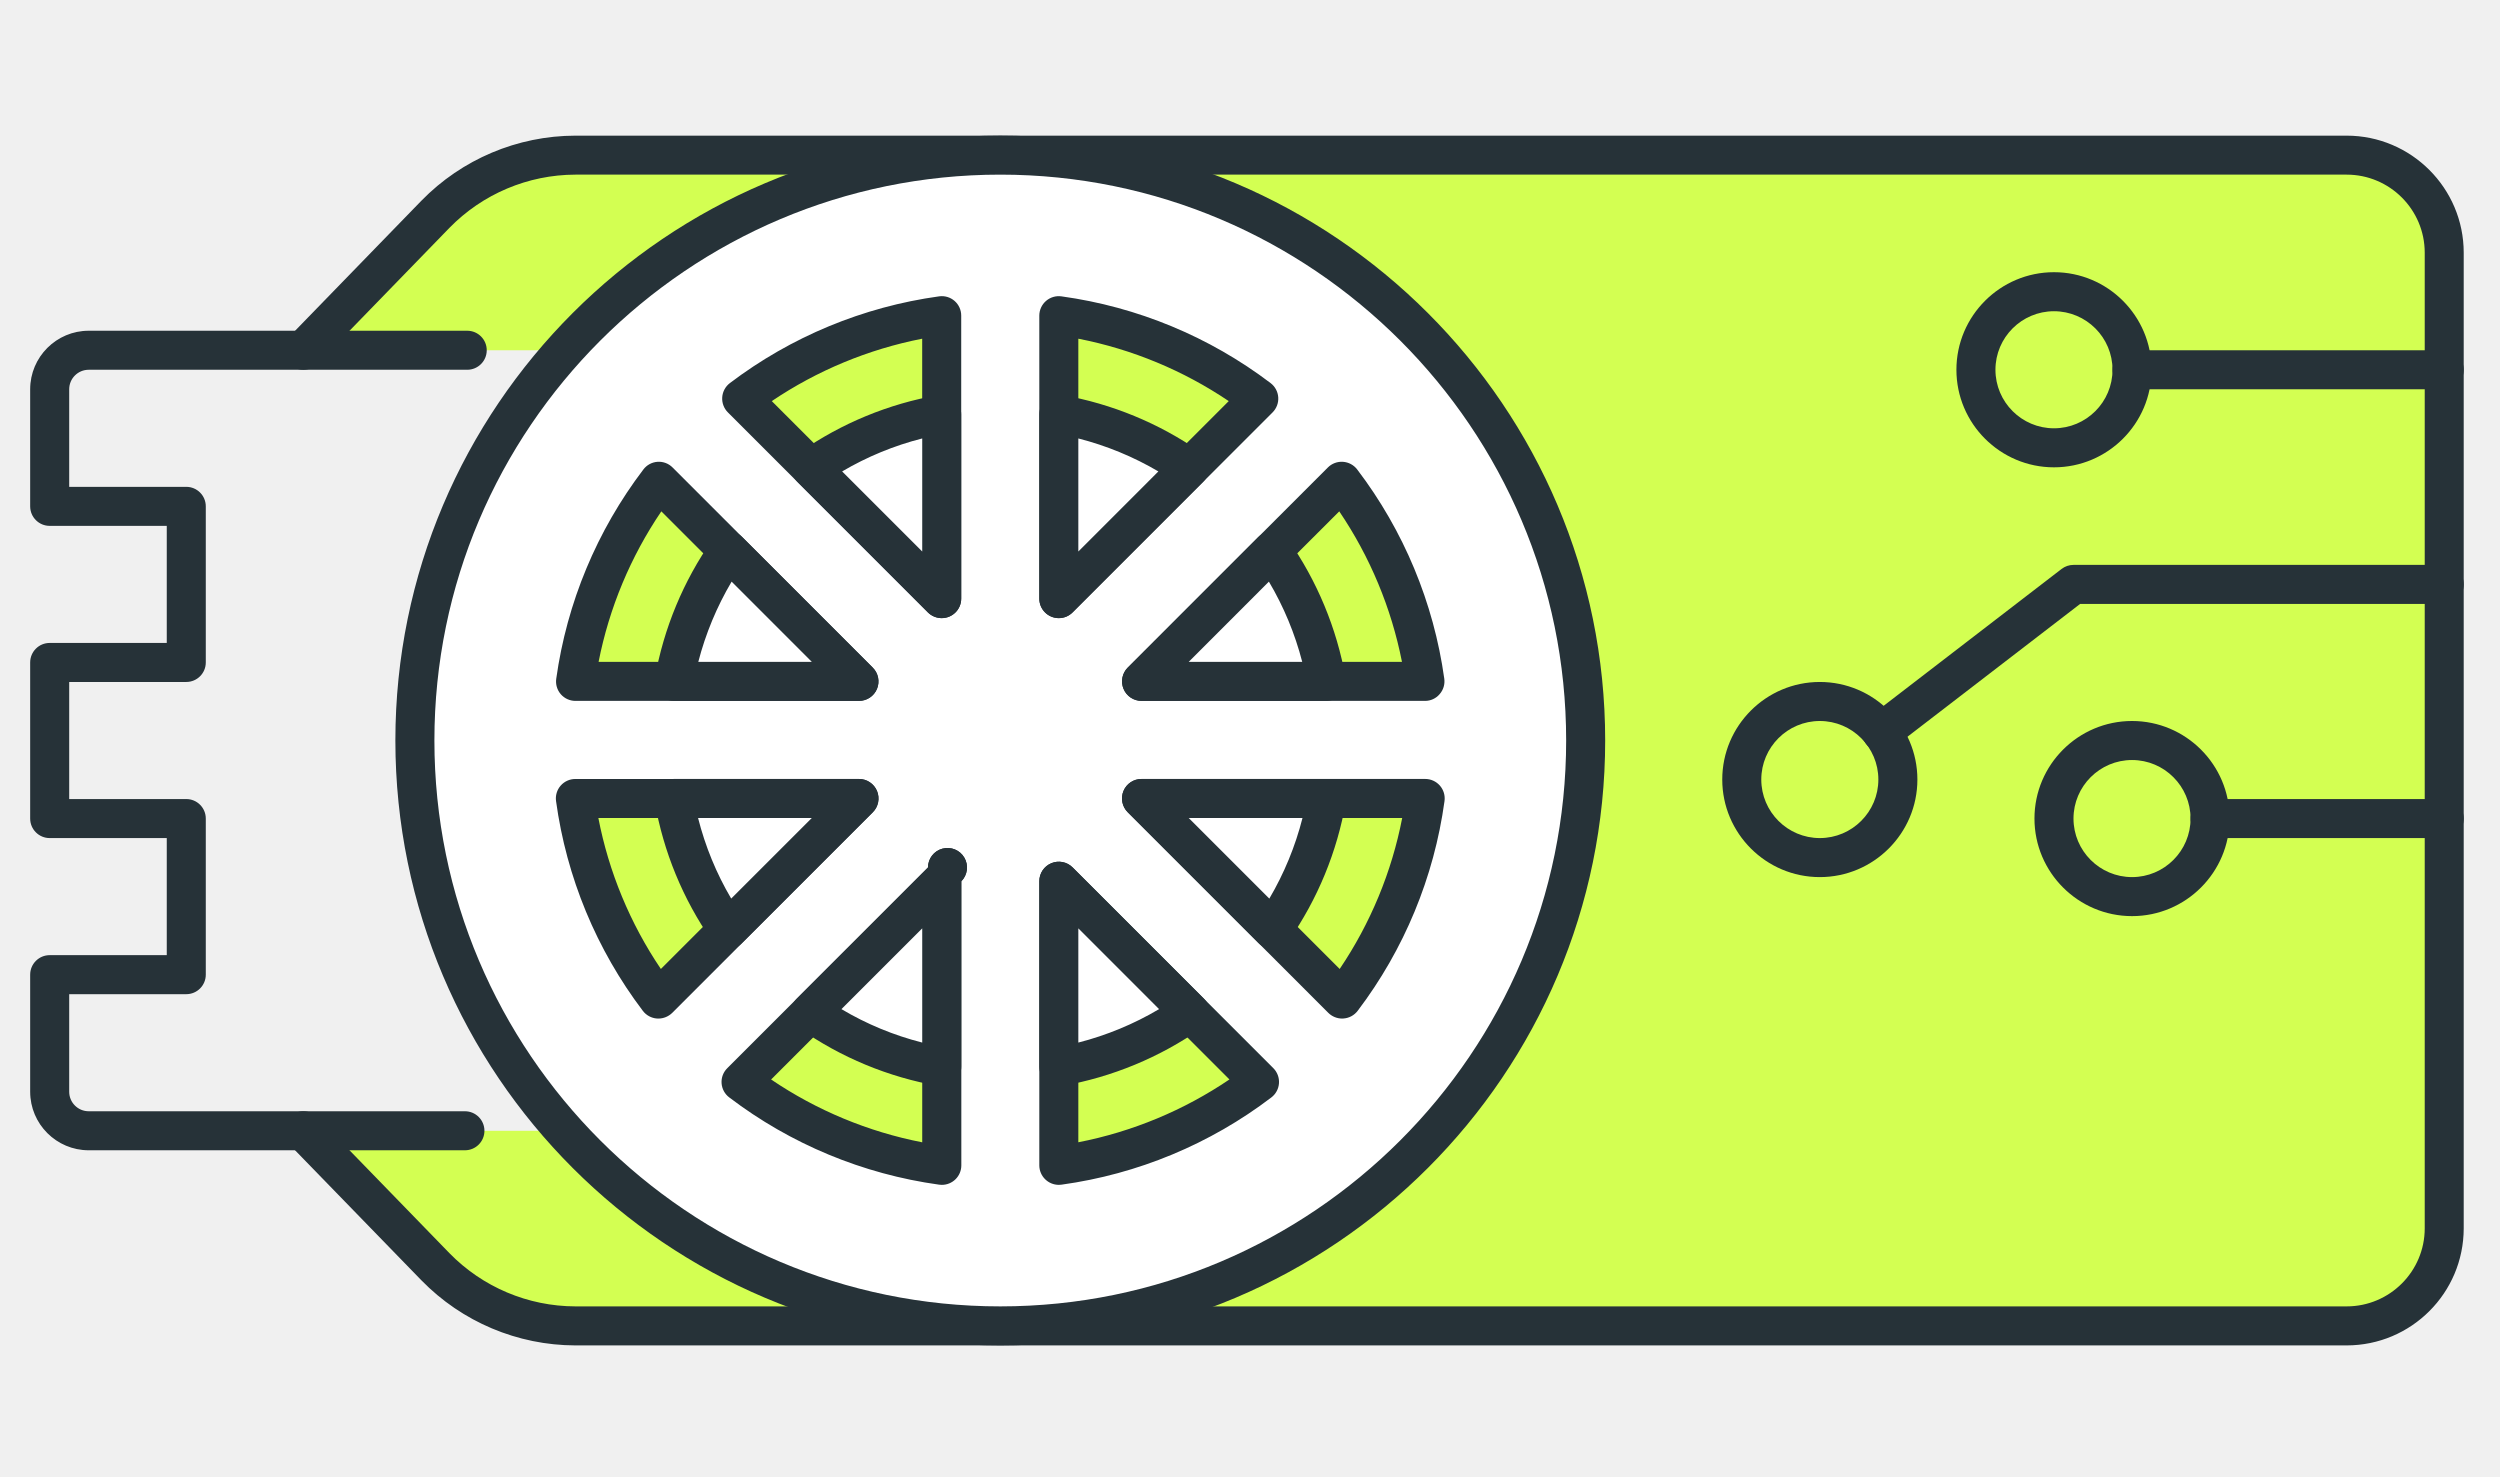
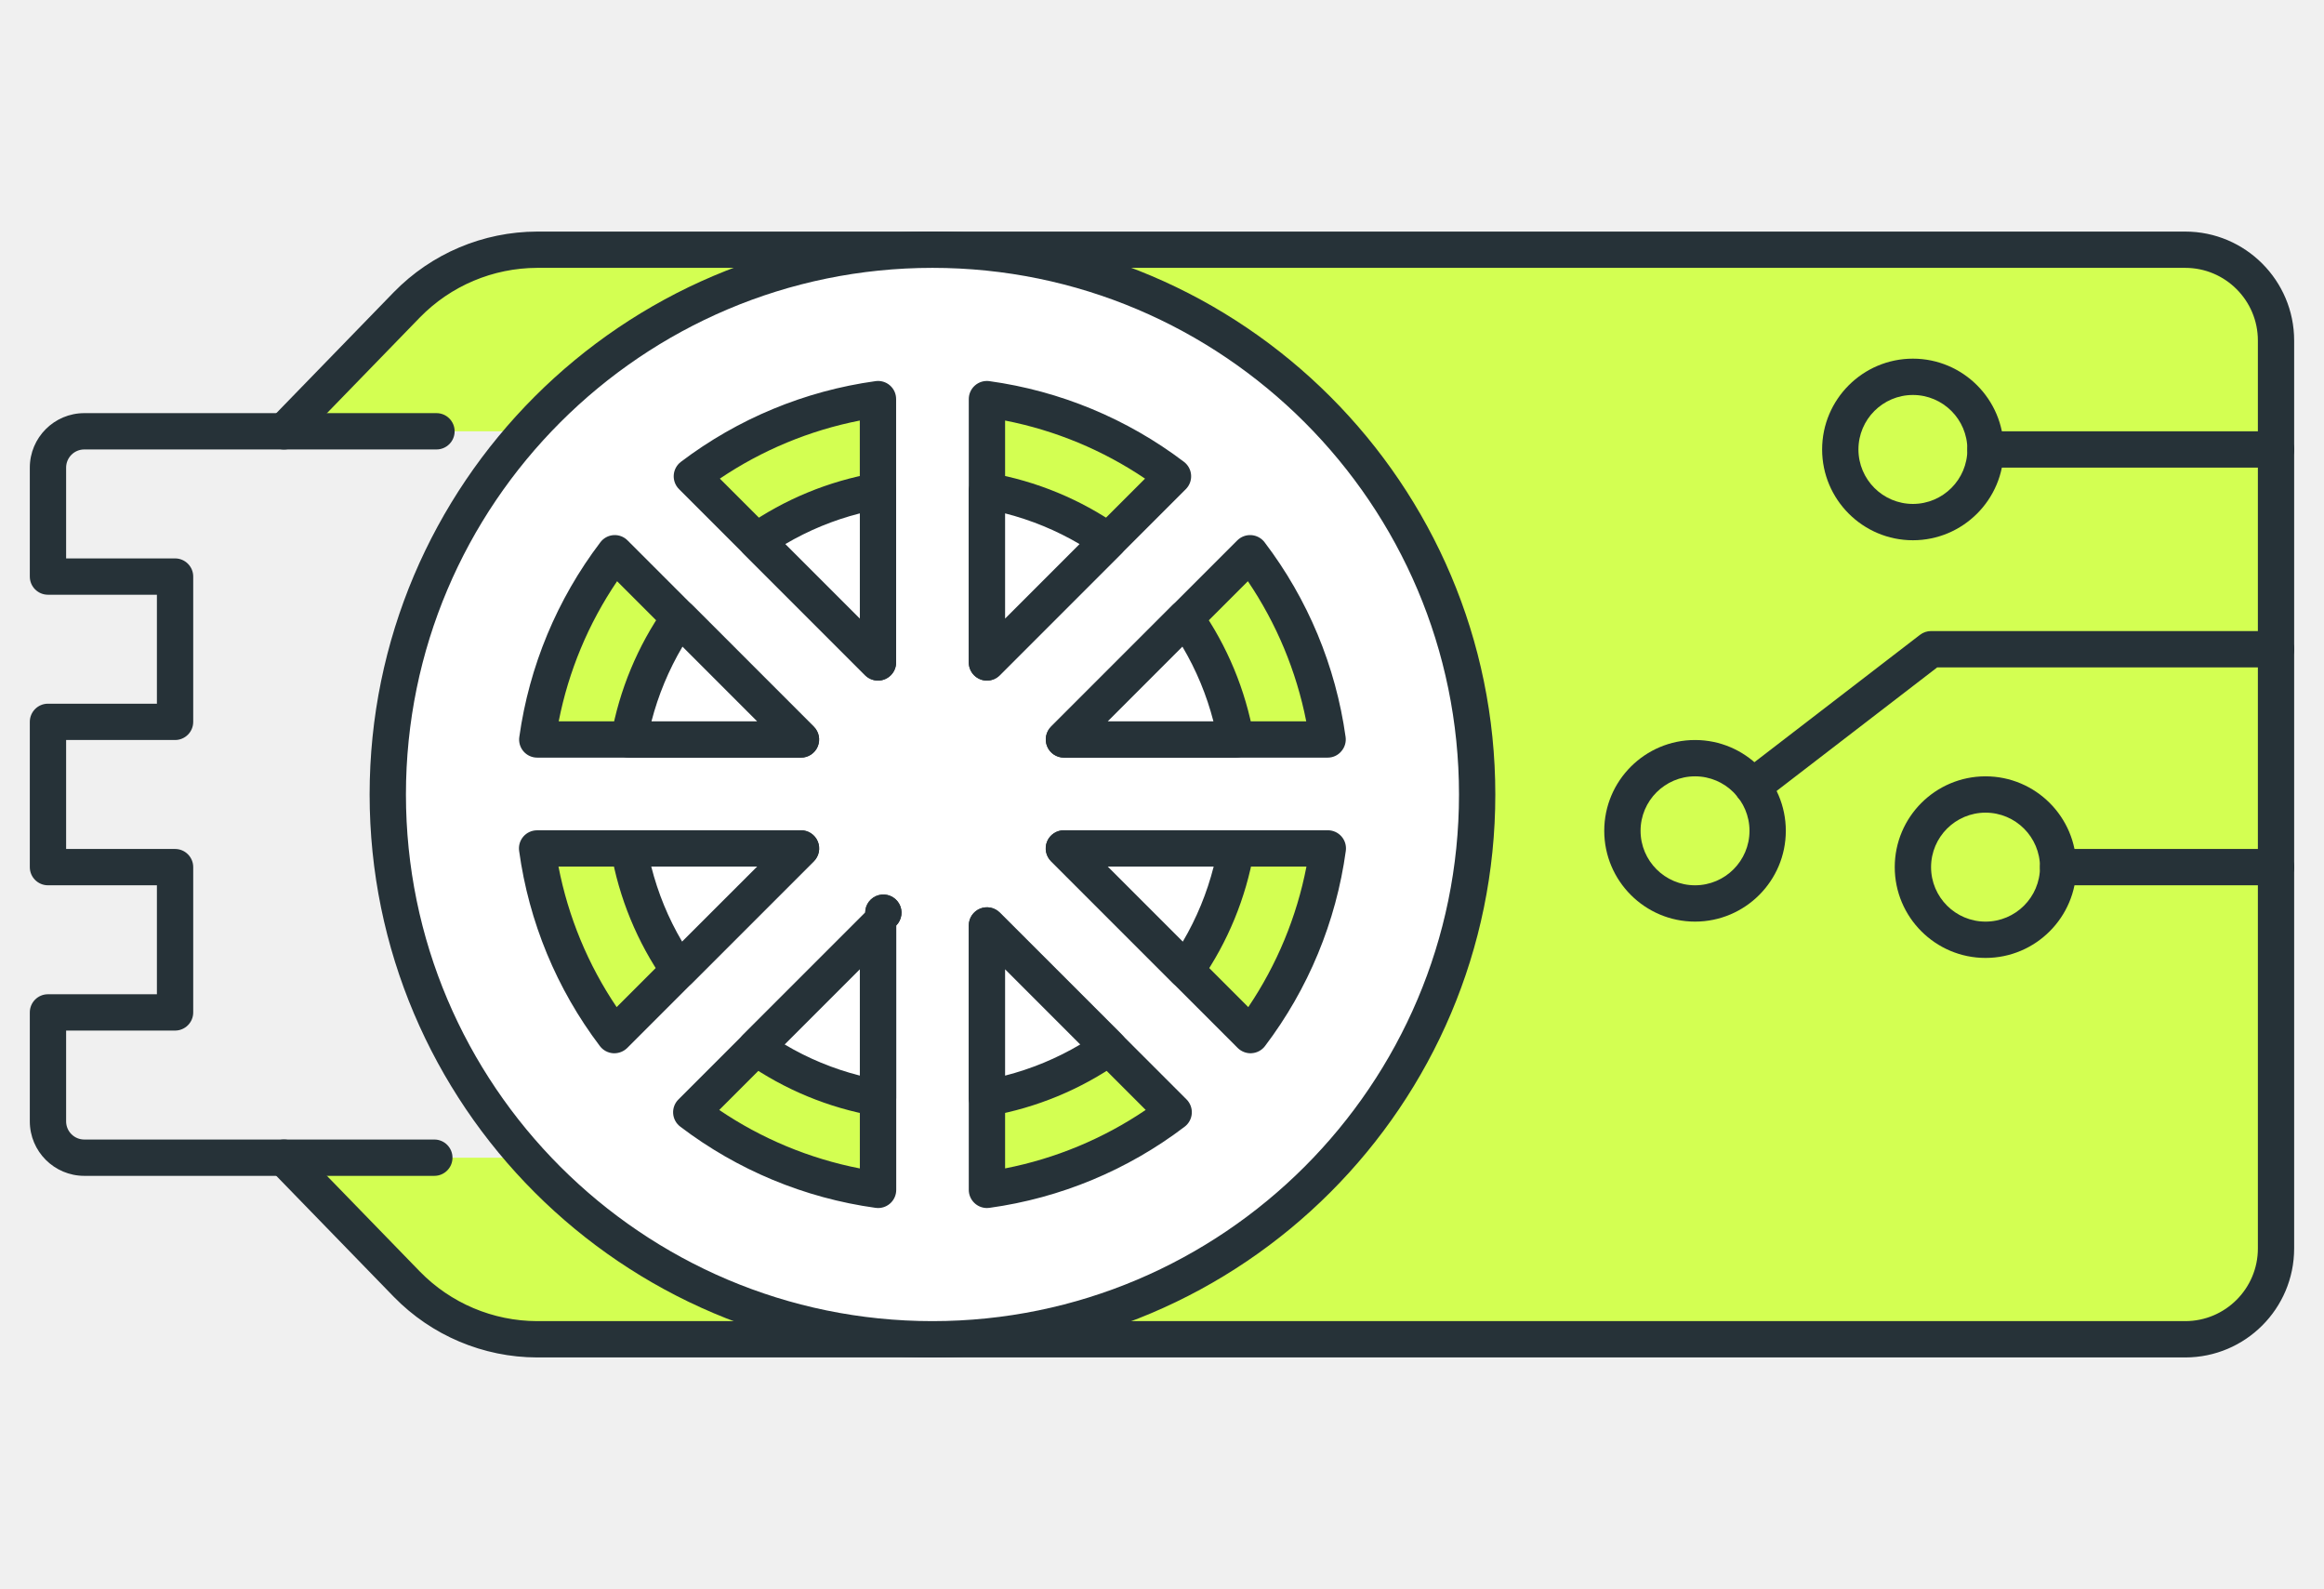
- <svg xmlns="http://www.w3.org/2000/svg" class="svg-icon" style="overflow:hidden;fill:currentColor" viewBox="0 0 1024.959 605.197" version="1.1" id="svg39" width="1024.959" height="605.197">
+ <svg xmlns="http://www.w3.org/2000/svg" class="svg-icon" style="overflow:hidden;fill:currentColor" viewBox="0 0 1024 700" version="1.1" id="svg39" width="1024" height="700">
  <defs id="defs39" />
-   <path d="m 962.098,63.597 h -726.192 c -21.617,10e-4 -42.313,8.751 -57.376,24.256 l -54.16,55.744 h 107.184 c -38.096,42.48 -61.472,98.448 -61.472,160 0,61.552 23.376,117.52 61.472,160 h -107.184 l 54.144,55.744 c 15.07,15.504 35.771,24.253 57.392,24.256 h 398.176 328 c 22.091,0 40,-17.909 40,-40 V 103.597 c 0.01,-22.089 -17.895,-40 -39.984,-40 z" fill="#ff5252" id="path1" style="fill:#d3ff52;fill-opacity:1" />
-   <path d="m 956.098,551.597 h -720.192 c -23.768,-0.052 -46.517,-9.664 -63.12,-26.672 l -54.16,-55.744 c -3.08,-3.172 -3.004,-8.24 0.168,-11.32 3.172,-3.08 8.24,-3.004 11.32,0.168 l 54.144,55.744 c 13.585,13.918 32.199,21.783 51.648,21.824 h 720.192 c 4.418,0 8,3.582 8,8 0,4.418 -3.582,8 -8,8 z m 6,0 h -8 c -4.418,0 -8,-3.582 -8,-8 0,-4.418 3.582,-8 8,-8 h 8 c 17.648,0 32,-14.352 32,-32 V 103.597 c 0,-17.648 -14.352,-32 -32,-32 h -726.192 c -19.447,0.048 -38.059,7.912 -51.648,21.824 l -54.144,55.76 c -3.08,3.172 -8.148,3.248 -11.32,0.168 -3.172,-3.08 -3.248,-8.148 -0.168,-11.32 l 54.144,-55.744 c 16.603,-17.008 39.352,-26.62 63.12,-26.672 h 726.192 c 26.464,0 48,21.536 48,48 v 400 c -0.026,26.49 -21.494,47.958 -47.984,47.984 z" fill="#263238" id="path2" />
-   <path d="M 1002.098,159.597 H 874.098 a 8,8 0 0 1 0,-16 h 128 a 8,8 0 0 1 0,16 z" fill="#263238" id="path3" />
-   <path d="m 842.098,191.597 c -22.048,0 -40,-17.936 -40,-40 0,-22.064 17.952,-40 40,-40 22.048,0 40,17.936 40,40 0,22.064 -17.952,40 -40,40 z m 0,-64 c -13.232,0 -24,10.768 -24,24 0,13.232 10.768,24 24,24 13.232,0 24,-10.768 24,-24 0,-13.232 -10.768,-24 -24,-24 z m 160,216 h -96 a 8,8 0 0 1 0,-16 h 96 a 8,8 0 0 1 0,16 z" fill="#263238" id="path4" />
-   <path d="m 874.098,375.597 c -22.048,0 -40,-17.936 -40,-40 0,-22.064 17.952,-40 40,-40 22.048,0 40,17.936 40,40 0,22.064 -17.952,40 -40,40 z m 0,-64 c -13.232,0 -24,10.768 -24,24 0,13.232 10.768,24 24,24 13.232,0 24,-10.768 24,-24 0,-13.232 -10.768,-24 -24,-24 z m -102.704,-3.472 a 8,8 0 0 1 -4.88,-14.336 l 78.704,-60.528 a 8,8 0 0 1 4.88,-1.664 h 152 a 8,8 0 0 1 0,16 H 852.818 l -76.544,58.88 a 8.048,8.048 0 0 1 -4.88,1.648 z" fill="#263238" id="path5" />
-   <path d="m 746.098,359.597 c -22.048,0 -40,-17.936 -40,-40 0,-22.064 17.952,-40 40,-40 22.048,0 40,17.936 40,40 0,22.064 -17.952,40 -40,40 z m 0,-64 c -13.232,0 -24,10.768 -24,24 0,13.232 10.768,24 24,24 13.232,0 24,-10.768 24,-24 0,-13.232 -10.768,-24 -24,-24 z" fill="#263238" id="path6" />
-   <path d="m 410.098,63.597 c -132.336,0 -240,107.664 -240,240 0,132.336 107.664,240 240,240 132.336,0 240,-107.664 240,-240 0,-132.336 -107.664,-240 -240,-240 z m 174.128,215.76 h -116.192 l 82.032,-82.032 a 175.008,175.008 0 0 1 34.16,82.032 z m -150.128,-149.92 a 174.912,174.912 0 0 1 82,34 l -82,82 z m -48,115.984 -82,-82 a 174.912,174.912 0 0 1 82,-34 z m 0,232.336 a 174.976,174.976 0 0 1 -82.272,-34.192 l 82.272,-82.272 z m 48,-116.464 82.272,82.272 a 174.896,174.896 0 0 1 -82.272,34.192 z m -163.968,-163.968 82.032,82.032 h -116.192 a 174.688,174.688 0 0 1 34.16,-82.032 z m -34.24,130.032 h 116.272 l -82.224,82.224 a 174.608,174.608 0 0 1 -34.048,-82.224 z m 314.368,82.24 -82.224,-82.24 h 116.272 a 175.056,175.056 0 0 1 -34.048,82.24 z" fill="#ffffff" id="path7" />
-   <path d="m 410.098,551.597 c -136.752,0 -248,-111.248 -248,-248 0,-136.752 111.248,-248 248,-248 136.752,0 248,111.248 248,248 0,136.752 -111.248,248 -248,248 z m 0,-480 c -127.92,0 -232,104.08 -232,232 0,127.92 104.08,232 232,232 127.92,0 232,-104.08 232,-232 0,-127.92 -104.08,-232 -232,-232 z m 24,414.176 a 8.016,8.016 0 0 1 -8,-8 v -116.464 a 8,8 0 0 1 13.664,-5.664 l 82.272,82.272 a 8,8 0 0 1 -0.8,12.016 183.52,183.52 0 0 1 -86.016,35.76 9.44,9.44 0 0 1 -1.12,0.08 z m 8,-105.168 v 87.712 a 167.936,167.936 0 0 0 61.952,-25.76 z m -56,105.168 a 8.496,8.496 0 0 1 -1.088,-0.08 183.68,183.68 0 0 1 -86.016,-35.76 7.936,7.936 0 0 1 -0.8,-12.016 l 82.272,-82.272 a 8,8 0 1 1 13.664,5.664 v 116.464 a 7.984,7.984 0 0 1 -8.032,8 z m -69.952,-43.2 a 167.664,167.664 0 0 0 61.952,25.76 v -87.712 z m -46.224,-24.976 -0.544,-0.016 a 8,8 0 0 1 -5.824,-3.152 183.744,183.744 0 0 1 -35.584,-85.984 7.968,7.968 0 0 1 7.92,-9.072 h 116.272 a 8,8 0 0 1 5.664,13.664 l -82.24,82.24 a 8.16,8.16 0 0 1 -5.664,2.32 z m -24.608,-82.24 c 4.272,22.096 12.992,43.2 25.632,61.904 l 61.904,-61.904 z m 304.944,82.24 a 8.112,8.112 0 0 1 -5.664,-2.336 l -82.224,-82.24 a 7.984,7.984 0 0 1 5.664,-13.664 h 116.272 a 7.984,7.984 0 0 1 7.92,9.072 183.6,183.6 0 0 1 -35.6,85.984 7.952,7.952 0 0 1 -5.824,3.152 c -0.176,0.032 -0.368,0.032 -0.544,0.032 z m -62.912,-82.24 61.904,61.904 a 167.68,167.68 0 0 0 25.632,-61.904 z m 96.88,-48 h -116.192 a 8,8 0 0 1 -5.664,-13.664 l 82.032,-82.032 a 8,8 0 0 1 12.016,0.8 183.472,183.472 0 0 1 35.712,85.776 7.936,7.936 0 0 1 -1.888,6.336 7.808,7.808 0 0 1 -6.016,2.784 z m -96.88,-16 h 87.44 a 168.048,168.048 0 0 0 -25.712,-61.712 z m -135.184,16 h -116.192 a 7.952,7.952 0 0 1 -7.92,-9.088 183.808,183.808 0 0 1 35.712,-85.776 7.936,7.936 0 0 1 12.016,-0.8 l 82.032,82.032 a 7.984,7.984 0 0 1 -5.648,13.632 z m -106.752,-16 h 87.44 l -61.712,-61.712 a 167.52,167.52 0 0 0 -25.728,61.712 z m 140.688,-17.936 a 8.064,8.064 0 0 1 -5.664,-2.336 l -82,-82 a 7.984,7.984 0 0 1 0.816,-12.032 183.584,183.584 0 0 1 85.744,-35.552 7.952,7.952 0 0 1 9.088,7.92 v 116 a 8,8 0 0 1 -7.984,8 z m -69.68,-88.976 61.664,61.664 v -87.248 a 168.08,168.08 0 0 0 -61.664,25.584 z m 117.68,88.976 a 8,8 0 0 1 -8,-8 V 129.421 a 7.984,7.984 0 0 1 9.088,-7.92 183.472,183.472 0 0 1 85.728,35.552 8,8 0 0 1 0.816,12.032 l -82,82 a 7.936,7.936 0 0 1 -5.632,2.336 z m 8,-114.56 v 87.248 l 61.664,-61.664 a 167.84,167.84 0 0 0 -61.664,-25.584 z" fill="#263238" id="path8" />
-   <path d="m 543.81,279.357 a 135.088,135.088 0 0 0 -22.24,-53.536 l -53.536,53.536 z" fill="#ffffff" id="path9" />
-   <path d="m 543.81,287.357 h -75.776 a 8,8 0 0 1 -5.664,-13.664 l 53.536,-53.552 a 8.384,8.384 0 0 1 6.352,-2.32 8.032,8.032 0 0 1 5.856,3.392 142.448,142.448 0 0 1 23.552,56.704 8.048,8.048 0 0 1 -7.856,9.44 z m -56.464,-16 h 46.544 a 126.368,126.368 0 0 0 -13.664,-32.896 z" fill="#263238" id="path10" />
-   <path d="m 352.162,279.357 -53.536,-53.536 a 135.04,135.04 0 0 0 -22.24,53.536 z" fill="#ffffff" id="path11" />
-   <path d="m 352.162,287.357 h -75.792 a 7.952,7.952 0 0 1 -7.872,-9.424 142.448,142.448 0 0 1 23.568,-56.704 8.032,8.032 0 0 1 5.856,-3.392 8.32,8.32 0 0 1 6.352,2.32 l 53.536,53.552 a 7.984,7.984 0 0 1 -5.648,13.648 z m -65.872,-16 h 46.544 l -32.88,-32.896 a 127.152,127.152 0 0 0 -13.664,32.896 z" fill="#263238" id="path12" />
-   <path d="m 468.034,327.357 53.744,53.744 a 134.864,134.864 0 0 0 22.112,-53.744 z" fill="#ffffff" id="path13" />
-   <path d="m 521.762,389.101 a 8.112,8.112 0 0 1 -5.664,-2.336 l -53.728,-53.728 a 7.984,7.984 0 0 1 5.664,-13.664 h 75.856 a 7.952,7.952 0 0 1 7.872,9.392 142.176,142.176 0 0 1 -23.424,56.912 8,8 0 0 1 -5.856,3.408 z m -34.416,-53.744 33.056,33.056 a 126.24,126.24 0 0 0 13.6,-33.056 z" fill="#263238" id="path14" />
-   <path d="m 487.602,191.917 a 135.216,135.216 0 0 0 -53.504,-22.08 v 75.584 z" fill="#ffffff" id="path15" />
-   <path d="m 434.098,253.421 a 8,8 0 0 1 -8,-8 v -75.584 a 8.016,8.016 0 0 1 9.408,-7.872 142.24,142.24 0 0 1 56.672,23.392 7.952,7.952 0 0 1 1.072,12.208 l -53.504,53.504 a 7.952,7.952 0 0 1 -5.648,2.352 z m 8,-73.664 v 46.352 l 32.816,-32.832 a 126.432,126.432 0 0 0 -32.816,-13.52 z" fill="#263238" id="path16" />
-   <path d="m 434.098,361.293 v 76.048 a 135.04,135.04 0 0 0 53.776,-22.288 z" fill="#ffffff" id="path17" />
-   <path d="m 434.098,445.341 a 8.048,8.048 0 0 1 -8,-8 v -76.048 a 8,8 0 0 1 13.664,-5.664 l 53.776,53.76 a 8.016,8.016 0 0 1 -1.056,12.208 142.64,142.64 0 0 1 -56.96,23.6 7.408,7.408 0 0 1 -1.424,0.144 z m 8,-64.736 v 46.832 a 126.624,126.624 0 0 0 33.104,-13.712 z" fill="#263238" id="path18" />
-   <path d="m 332.594,191.917 53.504,53.504 v -75.584 a 135.12,135.12 0 0 0 -53.504,22.08 z" fill="#ffffff" id="path19" />
-   <path d="m 386.098,253.421 a 8.064,8.064 0 0 1 -5.664,-2.336 l -53.504,-53.504 a 8.016,8.016 0 0 1 1.072,-12.208 141.936,141.936 0 0 1 56.672,-23.392 8,8 0 0 1 9.408,7.872 v 75.584 a 8,8 0 0 1 -7.984,7.984 z m -40.832,-60.144 32.832,32.832 v -46.352 a 125.664,125.664 0 0 0 -32.832,13.52 z" fill="#263238" id="path20" />
-   <path d="m 352.162,327.357 h -75.856 a 135.28,135.28 0 0 0 22.112,53.744 z" fill="#ffffff" id="path21" />
-   <path d="m 298.418,389.101 a 7.968,7.968 0 0 1 -6.56,-3.44 142.32,142.32 0 0 1 -23.424,-56.912 7.968,7.968 0 0 1 7.872,-9.392 h 75.856 a 8,8 0 0 1 5.664,13.664 l -53.744,53.728 a 8.064,8.064 0 0 1 -5.664,2.352 z m -12.224,-53.744 c 2.96,11.664 7.504,22.736 13.584,33.04 l 33.056,-33.04 z" fill="#263238" id="path22" />
-   <path d="m 332.322,415.069 a 135.28,135.28 0 0 0 53.776,22.288 v -76.048 z" fill="#ffffff" id="path23" />
-   <path d="m 386.098,445.341 a 8.384,8.384 0 0 1 -1.408,-0.128 141.84,141.84 0 0 1 -56.96,-23.616 7.936,7.936 0 0 1 -1.056,-12.192 l 53.776,-53.76 a 8,8 0 1 1 13.664,5.664 v 76.048 a 8.016,8.016 0 0 1 -8.016,7.984 z m -41.12,-31.616 c 10.336,6.144 21.408,10.72 33.12,13.712 v -46.832 z m -154.368,57.872 H 36.37 c -13.232,0 -24,-10.768 -24,-24 v -48 a 8,8 0 0 1 8,-8 h 48 v -48 h -48 a 8,8 0 0 1 -8,-8 v -64 a 8,8 0 0 1 8,-8 h 48 v -48 h -48 a 8,8 0 0 1 -8,-8 v -48 c 0,-13.232 10.768,-24 24,-24 H 191.554 a 8,8 0 0 1 0,16 H 36.37 a 8,8 0 0 0 -8,8 v 40 h 48 a 8,8 0 0 1 8,8 v 64 a 8,8 0 0 1 -8,8 h -48 v 48 h 48 a 8,8 0 0 1 8,8 v 64 a 8,8 0 0 1 -8,8 h -48 v 40 a 8,8 0 0 0 8,8 H 190.61 a 8,8 0 0 1 0,16 z" fill="#263238" id="path24" />
+   <g id="g1" transform="translate(0.7663805,46.40303)">
+     <path d="m 962.098,63.597 h -726.192 c -21.617,10e-4 -42.313,8.751 -57.376,24.256 l -54.16,55.744 h 107.184 c -38.096,42.48 -61.472,98.448 -61.472,160 0,61.552 23.376,117.52 61.472,160 h -107.184 l 54.144,55.744 c 15.07,15.504 35.771,24.253 57.392,24.256 h 398.176 328 c 22.091,0 40,-17.909 40,-40 V 103.597 c 0.01,-22.089 -17.895,-40 -39.984,-40 z" fill="#ff5252" id="path1" style="fill:#d3ff52;fill-opacity:1" />
+     <path d="m 956.098,551.597 h -720.192 c -23.768,-0.052 -46.517,-9.664 -63.12,-26.672 l -54.16,-55.744 c -3.08,-3.172 -3.004,-8.24 0.168,-11.32 3.172,-3.08 8.24,-3.004 11.32,0.168 l 54.144,55.744 c 13.585,13.918 32.199,21.783 51.648,21.824 h 720.192 c 4.418,0 8,3.582 8,8 0,4.418 -3.582,8 -8,8 z m 6,0 h -8 c -4.418,0 -8,-3.582 -8,-8 0,-4.418 3.582,-8 8,-8 h 8 c 17.648,0 32,-14.352 32,-32 V 103.597 c 0,-17.648 -14.352,-32 -32,-32 h -726.192 c -19.447,0.048 -38.059,7.912 -51.648,21.824 l -54.144,55.76 c -3.08,3.172 -8.148,3.248 -11.32,0.168 -3.172,-3.08 -3.248,-8.148 -0.168,-11.32 l 54.144,-55.744 c 16.603,-17.008 39.352,-26.62 63.12,-26.672 h 726.192 c 26.464,0 48,21.536 48,48 v 400 c -0.026,26.49 -21.494,47.958 -47.984,47.984 z" fill="#263238" id="path2" />
+     <path d="M 1002.098,159.597 H 874.098 a 8,8 0 0 1 0,-16 h 128 a 8,8 0 0 1 0,16 z" fill="#263238" id="path3" />
+     <path d="m 842.098,191.597 c -22.048,0 -40,-17.936 -40,-40 0,-22.064 17.952,-40 40,-40 22.048,0 40,17.936 40,40 0,22.064 -17.952,40 -40,40 z m 0,-64 c -13.232,0 -24,10.768 -24,24 0,13.232 10.768,24 24,24 13.232,0 24,-10.768 24,-24 0,-13.232 -10.768,-24 -24,-24 z m 160,216 h -96 a 8,8 0 0 1 0,-16 h 96 a 8,8 0 0 1 0,16 z" fill="#263238" id="path4" />
+     <path d="m 874.098,375.597 c -22.048,0 -40,-17.936 -40,-40 0,-22.064 17.952,-40 40,-40 22.048,0 40,17.936 40,40 0,22.064 -17.952,40 -40,40 z m 0,-64 c -13.232,0 -24,10.768 -24,24 0,13.232 10.768,24 24,24 13.232,0 24,-10.768 24,-24 0,-13.232 -10.768,-24 -24,-24 z m -102.704,-3.472 a 8,8 0 0 1 -4.88,-14.336 l 78.704,-60.528 a 8,8 0 0 1 4.88,-1.664 h 152 a 8,8 0 0 1 0,16 H 852.818 l -76.544,58.88 a 8.048,8.048 0 0 1 -4.88,1.648 z" fill="#263238" id="path5" />
+     <path d="m 746.098,359.597 c -22.048,0 -40,-17.936 -40,-40 0,-22.064 17.952,-40 40,-40 22.048,0 40,17.936 40,40 0,22.064 -17.952,40 -40,40 z m 0,-64 c -13.232,0 -24,10.768 -24,24 0,13.232 10.768,24 24,24 13.232,0 24,-10.768 24,-24 0,-13.232 -10.768,-24 -24,-24 z" fill="#263238" id="path6" />
+     <path d="m 410.098,63.597 c -132.336,0 -240,107.664 -240,240 0,132.336 107.664,240 240,240 132.336,0 240,-107.664 240,-240 0,-132.336 -107.664,-240 -240,-240 z m 174.128,215.76 h -116.192 l 82.032,-82.032 a 175.008,175.008 0 0 1 34.16,82.032 z m -150.128,-149.92 a 174.912,174.912 0 0 1 82,34 l -82,82 z m -48,115.984 -82,-82 a 174.912,174.912 0 0 1 82,-34 z m 0,232.336 a 174.976,174.976 0 0 1 -82.272,-34.192 l 82.272,-82.272 z m 48,-116.464 82.272,82.272 a 174.896,174.896 0 0 1 -82.272,34.192 z m -163.968,-163.968 82.032,82.032 h -116.192 a 174.688,174.688 0 0 1 34.16,-82.032 z m -34.24,130.032 h 116.272 l -82.224,82.224 a 174.608,174.608 0 0 1 -34.048,-82.224 z m 314.368,82.24 -82.224,-82.24 h 116.272 a 175.056,175.056 0 0 1 -34.048,82.24 z" fill="#ffffff" id="path7" />
+     <path d="m 410.098,551.597 c -136.752,0 -248,-111.248 -248,-248 0,-136.752 111.248,-248 248,-248 136.752,0 248,111.248 248,248 0,136.752 -111.248,248 -248,248 z m 0,-480 c -127.92,0 -232,104.08 -232,232 0,127.92 104.08,232 232,232 127.92,0 232,-104.08 232,-232 0,-127.92 -104.08,-232 -232,-232 z m 24,414.176 a 8.016,8.016 0 0 1 -8,-8 v -116.464 a 8,8 0 0 1 13.664,-5.664 l 82.272,82.272 a 8,8 0 0 1 -0.8,12.016 183.52,183.52 0 0 1 -86.016,35.76 9.44,9.44 0 0 1 -1.12,0.08 z m 8,-105.168 v 87.712 a 167.936,167.936 0 0 0 61.952,-25.76 z m -56,105.168 a 8.496,8.496 0 0 1 -1.088,-0.08 183.68,183.68 0 0 1 -86.016,-35.76 7.936,7.936 0 0 1 -0.8,-12.016 l 82.272,-82.272 a 8,8 0 1 1 13.664,5.664 v 116.464 a 7.984,7.984 0 0 1 -8.032,8 z m -69.952,-43.2 a 167.664,167.664 0 0 0 61.952,25.76 v -87.712 z m -46.224,-24.976 -0.544,-0.016 a 8,8 0 0 1 -5.824,-3.152 183.744,183.744 0 0 1 -35.584,-85.984 7.968,7.968 0 0 1 7.92,-9.072 h 116.272 a 8,8 0 0 1 5.664,13.664 l -82.24,82.24 a 8.16,8.16 0 0 1 -5.664,2.32 z m -24.608,-82.24 c 4.272,22.096 12.992,43.2 25.632,61.904 l 61.904,-61.904 z m 304.944,82.24 a 8.112,8.112 0 0 1 -5.664,-2.336 l -82.224,-82.24 a 7.984,7.984 0 0 1 5.664,-13.664 h 116.272 a 7.984,7.984 0 0 1 7.92,9.072 183.6,183.6 0 0 1 -35.6,85.984 7.952,7.952 0 0 1 -5.824,3.152 c -0.176,0.032 -0.368,0.032 -0.544,0.032 z m -62.912,-82.24 61.904,61.904 a 167.68,167.68 0 0 0 25.632,-61.904 z m 96.88,-48 h -116.192 a 8,8 0 0 1 -5.664,-13.664 l 82.032,-82.032 a 8,8 0 0 1 12.016,0.8 183.472,183.472 0 0 1 35.712,85.776 7.936,7.936 0 0 1 -1.888,6.336 7.808,7.808 0 0 1 -6.016,2.784 z m -96.88,-16 h 87.44 a 168.048,168.048 0 0 0 -25.712,-61.712 z m -135.184,16 h -116.192 a 7.952,7.952 0 0 1 -7.92,-9.088 183.808,183.808 0 0 1 35.712,-85.776 7.936,7.936 0 0 1 12.016,-0.8 l 82.032,82.032 a 7.984,7.984 0 0 1 -5.648,13.632 z m -106.752,-16 h 87.44 l -61.712,-61.712 a 167.52,167.52 0 0 0 -25.728,61.712 z m 140.688,-17.936 a 8.064,8.064 0 0 1 -5.664,-2.336 l -82,-82 a 7.984,7.984 0 0 1 0.816,-12.032 183.584,183.584 0 0 1 85.744,-35.552 7.952,7.952 0 0 1 9.088,7.92 v 116 a 8,8 0 0 1 -7.984,8 z m -69.68,-88.976 61.664,61.664 v -87.248 a 168.08,168.08 0 0 0 -61.664,25.584 z m 117.68,88.976 a 8,8 0 0 1 -8,-8 V 129.421 a 7.984,7.984 0 0 1 9.088,-7.92 183.472,183.472 0 0 1 85.728,35.552 8,8 0 0 1 0.816,12.032 l -82,82 a 7.936,7.936 0 0 1 -5.632,2.336 z m 8,-114.56 v 87.248 l 61.664,-61.664 a 167.84,167.84 0 0 0 -61.664,-25.584 z" fill="#263238" id="path8" />
+     <path d="m 543.81,279.357 a 135.088,135.088 0 0 0 -22.24,-53.536 l -53.536,53.536 z" fill="#ffffff" id="path9" />
+     <path d="m 543.81,287.357 h -75.776 a 8,8 0 0 1 -5.664,-13.664 l 53.536,-53.552 a 8.384,8.384 0 0 1 6.352,-2.32 8.032,8.032 0 0 1 5.856,3.392 142.448,142.448 0 0 1 23.552,56.704 8.048,8.048 0 0 1 -7.856,9.44 z m -56.464,-16 h 46.544 a 126.368,126.368 0 0 0 -13.664,-32.896 z" fill="#263238" id="path10" />
+     <path d="m 352.162,279.357 -53.536,-53.536 a 135.04,135.04 0 0 0 -22.24,53.536 z" fill="#ffffff" id="path11" />
+     <path d="m 352.162,287.357 h -75.792 a 7.952,7.952 0 0 1 -7.872,-9.424 142.448,142.448 0 0 1 23.568,-56.704 8.032,8.032 0 0 1 5.856,-3.392 8.32,8.32 0 0 1 6.352,2.32 l 53.536,53.552 a 7.984,7.984 0 0 1 -5.648,13.648 z m -65.872,-16 h 46.544 l -32.88,-32.896 a 127.152,127.152 0 0 0 -13.664,32.896 z" fill="#263238" id="path12" />
+     <path d="m 468.034,327.357 53.744,53.744 a 134.864,134.864 0 0 0 22.112,-53.744 z" fill="#ffffff" id="path13" />
+     <path d="m 521.762,389.101 a 8.112,8.112 0 0 1 -5.664,-2.336 l -53.728,-53.728 a 7.984,7.984 0 0 1 5.664,-13.664 h 75.856 a 7.952,7.952 0 0 1 7.872,9.392 142.176,142.176 0 0 1 -23.424,56.912 8,8 0 0 1 -5.856,3.408 z m -34.416,-53.744 33.056,33.056 a 126.24,126.24 0 0 0 13.6,-33.056 z" fill="#263238" id="path14" />
+     <path d="m 487.602,191.917 a 135.216,135.216 0 0 0 -53.504,-22.08 v 75.584 z" fill="#ffffff" id="path15" />
+     <path d="m 434.098,253.421 a 8,8 0 0 1 -8,-8 v -75.584 a 8.016,8.016 0 0 1 9.408,-7.872 142.24,142.24 0 0 1 56.672,23.392 7.952,7.952 0 0 1 1.072,12.208 l -53.504,53.504 a 7.952,7.952 0 0 1 -5.648,2.352 z m 8,-73.664 v 46.352 l 32.816,-32.832 a 126.432,126.432 0 0 0 -32.816,-13.52 z" fill="#263238" id="path16" />
+     <path d="m 434.098,361.293 v 76.048 a 135.04,135.04 0 0 0 53.776,-22.288 z" fill="#ffffff" id="path17" />
+     <path d="m 434.098,445.341 a 8.048,8.048 0 0 1 -8,-8 v -76.048 a 8,8 0 0 1 13.664,-5.664 l 53.776,53.76 a 8.016,8.016 0 0 1 -1.056,12.208 142.64,142.64 0 0 1 -56.96,23.6 7.408,7.408 0 0 1 -1.424,0.144 z m 8,-64.736 v 46.832 a 126.624,126.624 0 0 0 33.104,-13.712 z" fill="#263238" id="path18" />
+     <path d="m 332.594,191.917 53.504,53.504 v -75.584 a 135.12,135.12 0 0 0 -53.504,22.08 z" fill="#ffffff" id="path19" />
+     <path d="m 386.098,253.421 a 8.064,8.064 0 0 1 -5.664,-2.336 l -53.504,-53.504 a 8.016,8.016 0 0 1 1.072,-12.208 141.936,141.936 0 0 1 56.672,-23.392 8,8 0 0 1 9.408,7.872 v 75.584 a 8,8 0 0 1 -7.984,7.984 z m -40.832,-60.144 32.832,32.832 v -46.352 a 125.664,125.664 0 0 0 -32.832,13.52 z" fill="#263238" id="path20" />
+     <path d="m 352.162,327.357 h -75.856 a 135.28,135.28 0 0 0 22.112,53.744 z" fill="#ffffff" id="path21" />
+     <path d="m 298.418,389.101 a 7.968,7.968 0 0 1 -6.56,-3.44 142.32,142.32 0 0 1 -23.424,-56.912 7.968,7.968 0 0 1 7.872,-9.392 h 75.856 a 8,8 0 0 1 5.664,13.664 l -53.744,53.728 a 8.064,8.064 0 0 1 -5.664,2.352 z m -12.224,-53.744 c 2.96,11.664 7.504,22.736 13.584,33.04 l 33.056,-33.04 z" fill="#263238" id="path22" />
+     <path d="m 332.322,415.069 a 135.28,135.28 0 0 0 53.776,22.288 v -76.048 z" fill="#ffffff" id="path23" />
+     <path d="m 386.098,445.341 a 8.384,8.384 0 0 1 -1.408,-0.128 141.84,141.84 0 0 1 -56.96,-23.616 7.936,7.936 0 0 1 -1.056,-12.192 l 53.776,-53.76 a 8,8 0 1 1 13.664,5.664 v 76.048 a 8.016,8.016 0 0 1 -8.016,7.984 z m -41.12,-31.616 c 10.336,6.144 21.408,10.72 33.12,13.712 v -46.832 z m -154.368,57.872 H 36.37 c -13.232,0 -24,-10.768 -24,-24 v -48 a 8,8 0 0 1 8,-8 h 48 v -48 h -48 a 8,8 0 0 1 -8,-8 v -64 a 8,8 0 0 1 8,-8 h 48 v -48 h -48 a 8,8 0 0 1 -8,-8 v -48 c 0,-13.232 10.768,-24 24,-24 H 191.554 a 8,8 0 0 1 0,16 H 36.37 a 8,8 0 0 0 -8,8 v 40 h 48 a 8,8 0 0 1 8,8 v 64 a 8,8 0 0 1 -8,8 h -48 v 48 h 48 a 8,8 0 0 1 8,8 v 64 a 8,8 0 0 1 -8,8 h -48 v 40 a 8,8 0 0 0 8,8 H 190.61 a 8,8 0 0 1 0,16 z" fill="#263238" id="path24" />
+   </g>
</svg>
